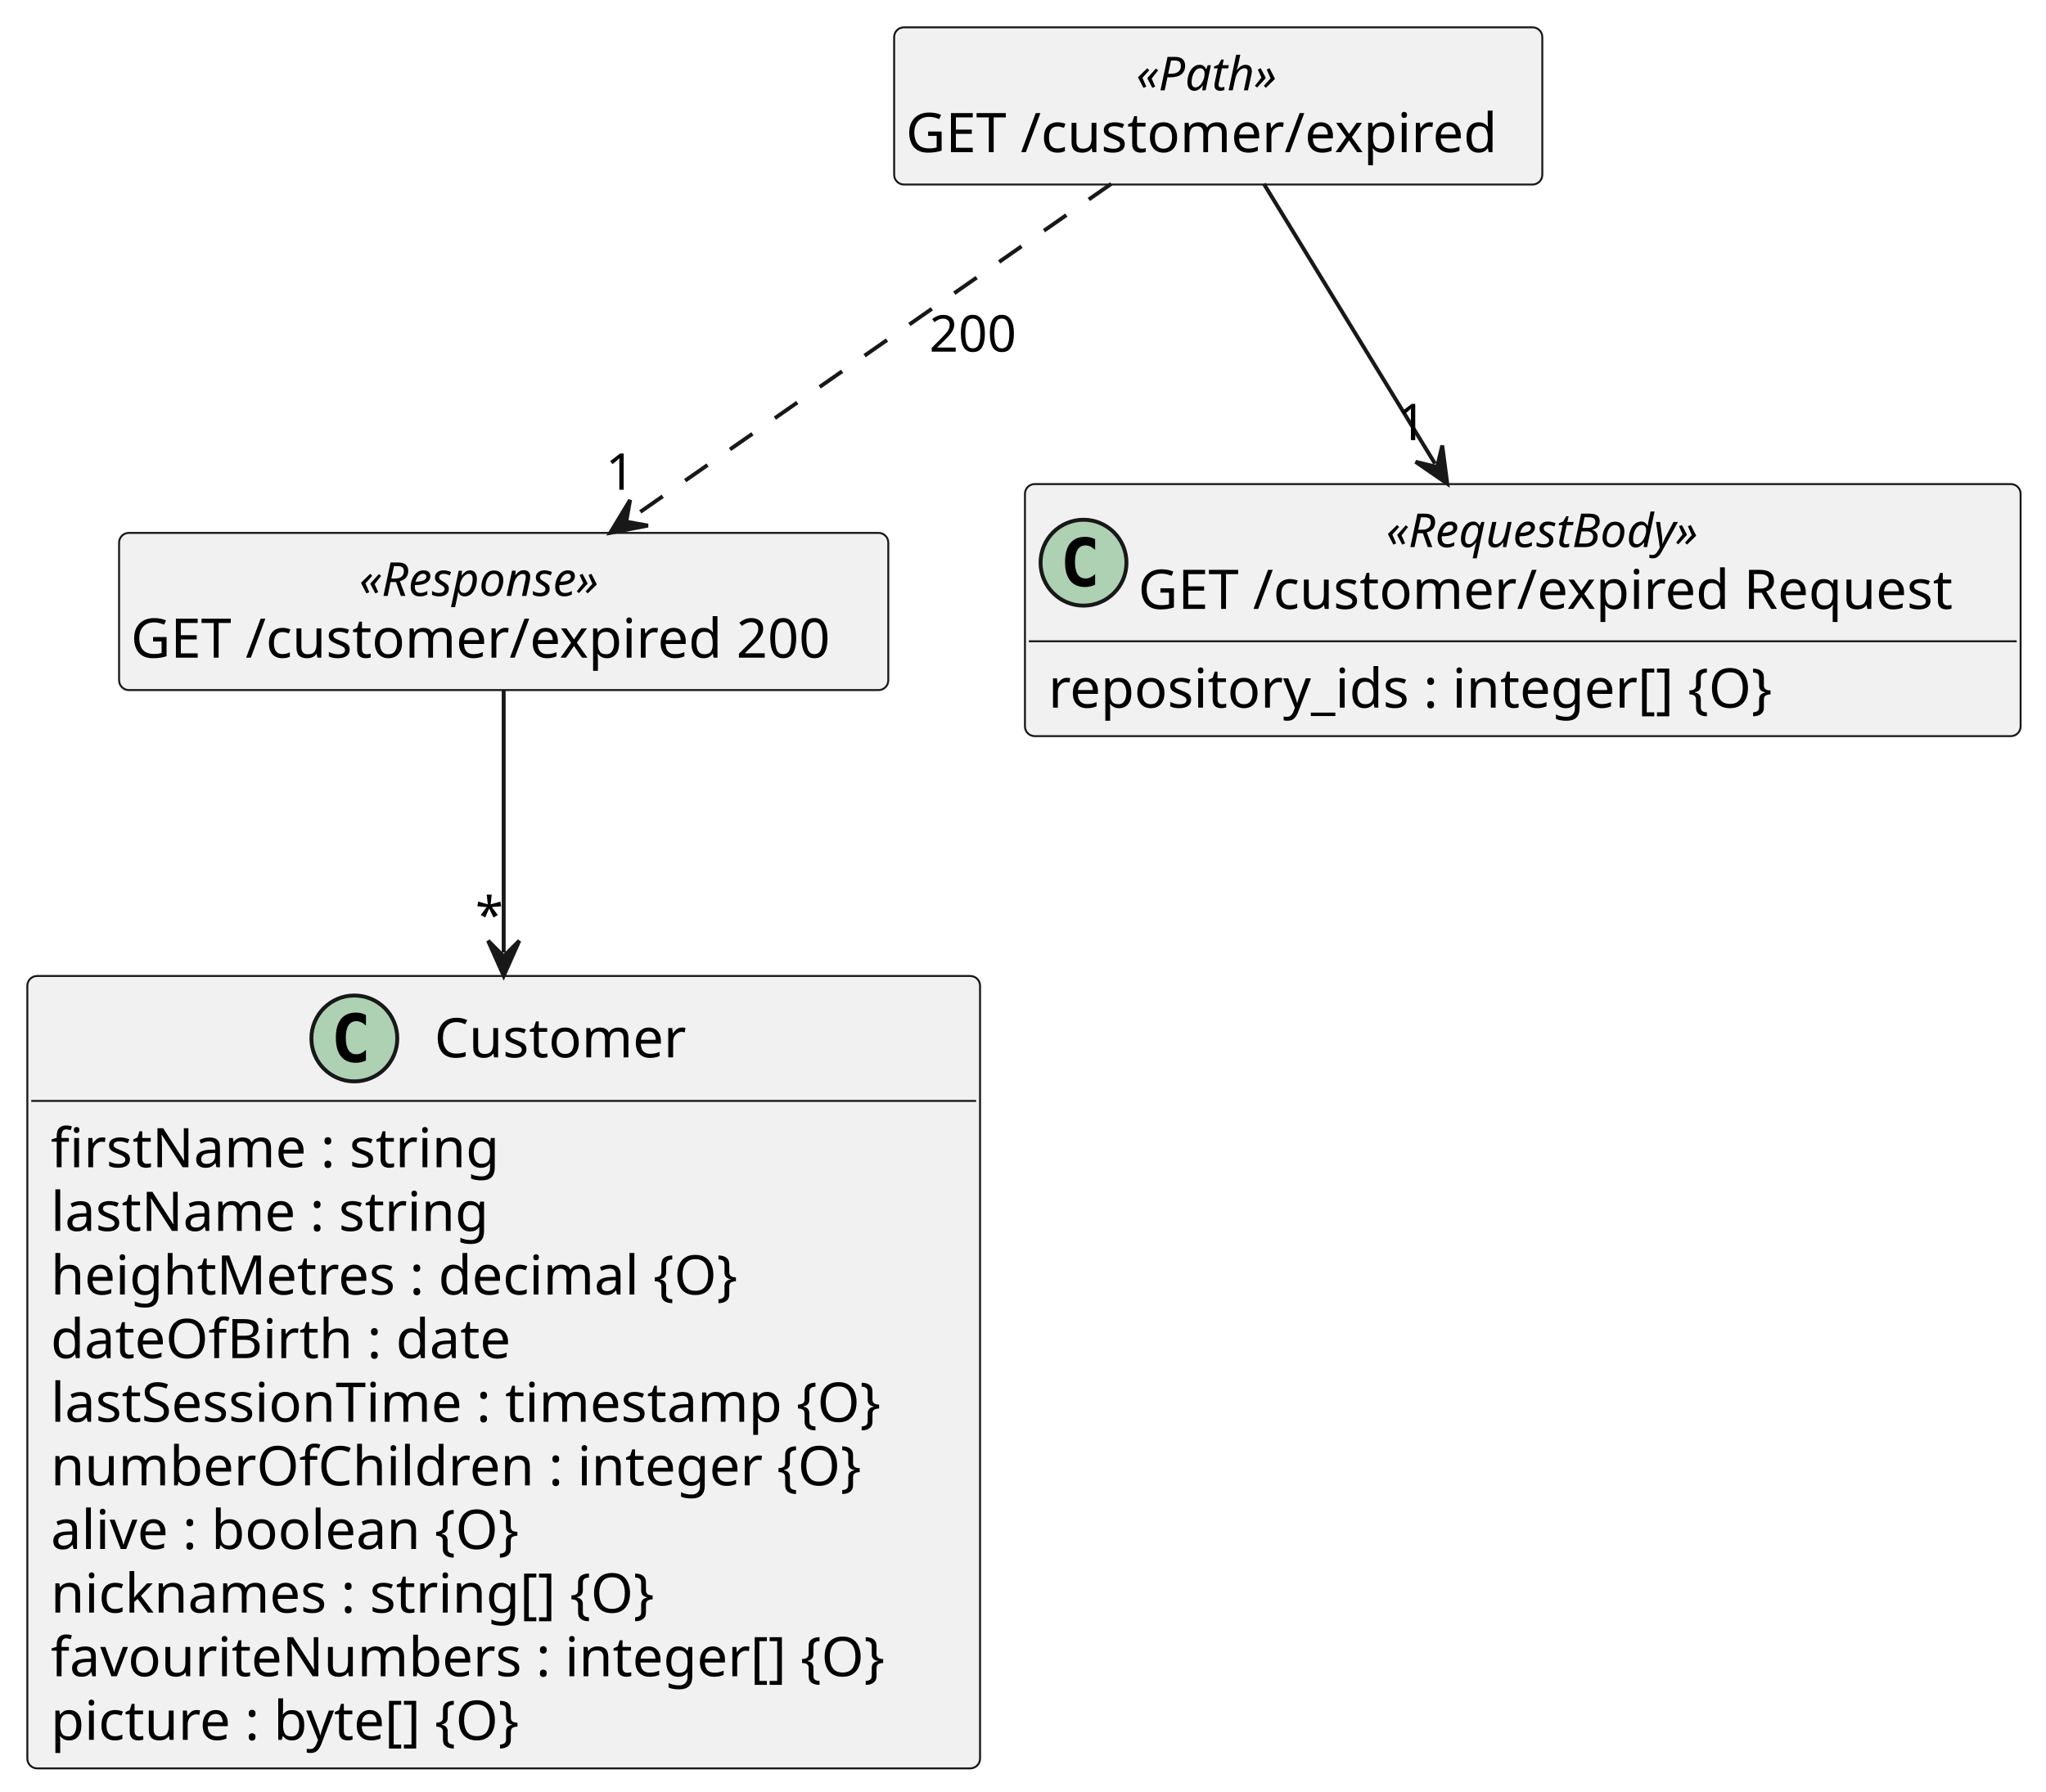
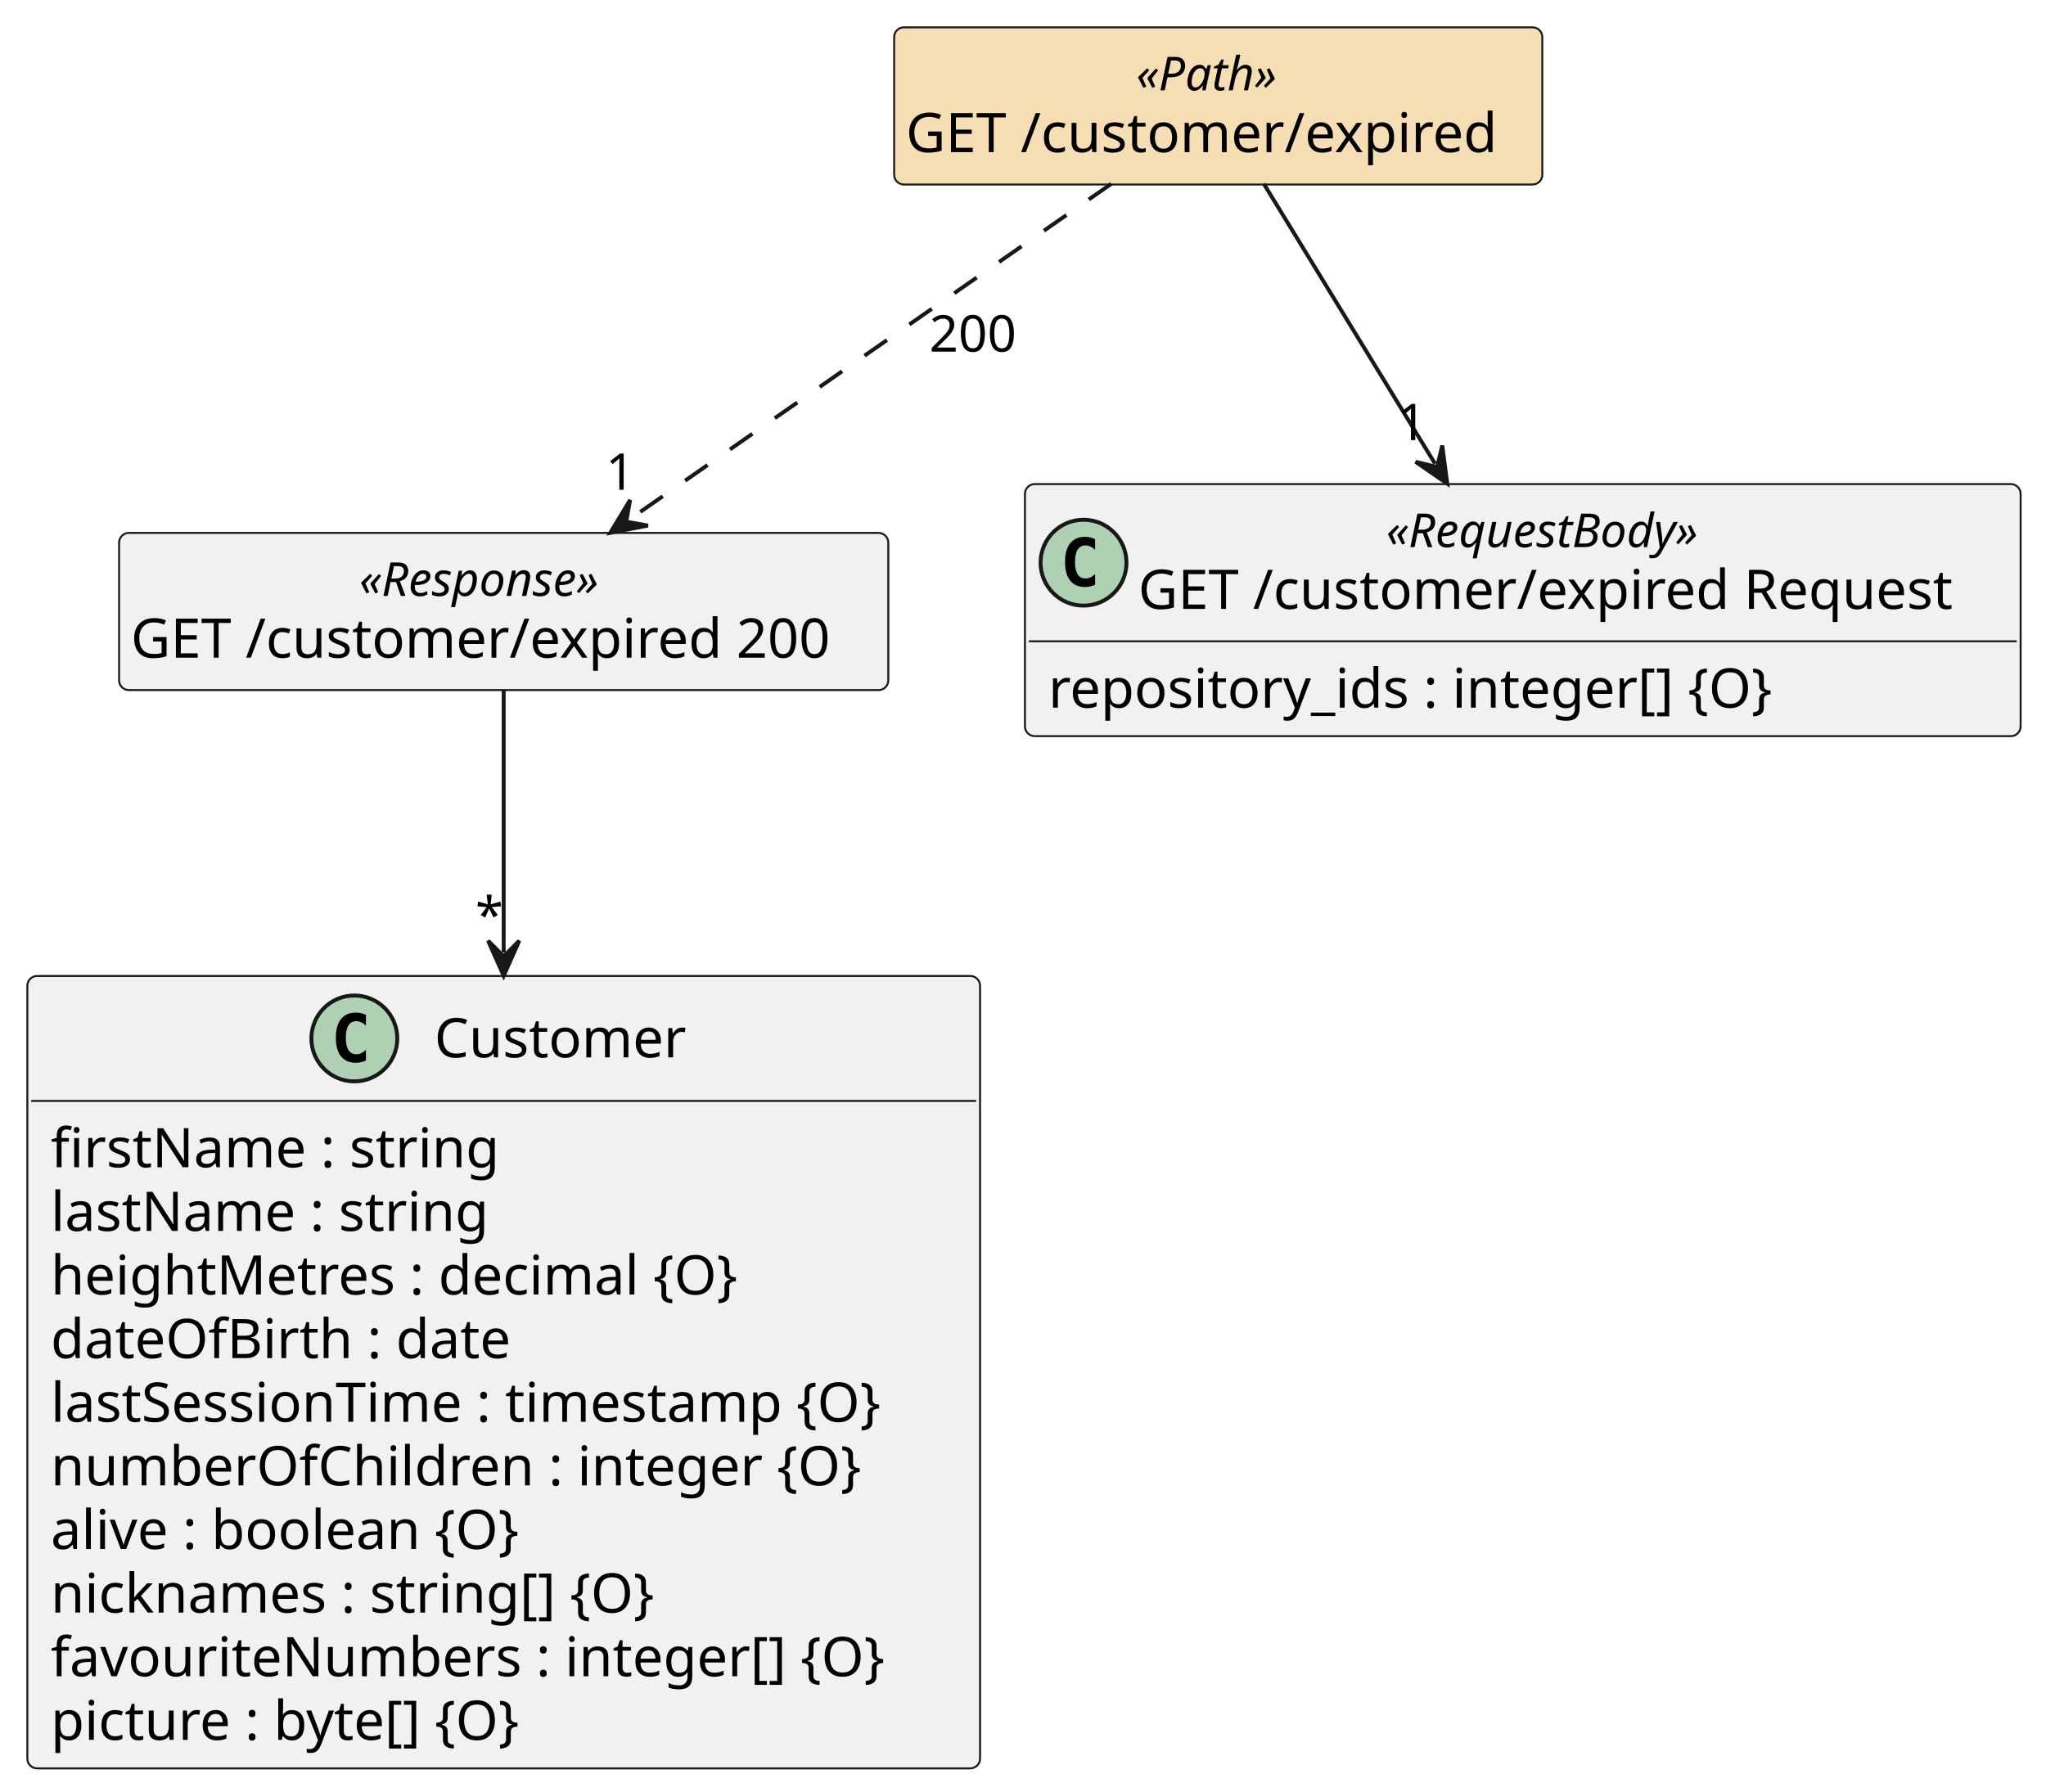
<svg xmlns="http://www.w3.org/2000/svg" contentStyleType="text/css" height="459px" preserveAspectRatio="none" style="width:524px;height:459px;background:#FFFFFF;" version="1.1" viewBox="0 0 524 459" width="524px" zoomAndPan="magnify">
  <defs />
  <g>
    <g id="elem_Customer">
-       <rect codeLine="8" fill="#F1F1F1" height="202.969" id="Customer" rx="2.5" ry="2.5" style="stroke:#181818;stroke-width:0.5;" width="244" x="7" y="250" />
+       <rect codeLine="11" fill="#F1F1F1" height="202.969" id="Customer" rx="2.5" ry="2.5" style="stroke:#181818;stroke-width:0.5;" width="244" x="7" y="250" />
      <ellipse cx="90.75" cy="266" fill="#ADD1B2" rx="11" ry="11" style="stroke:#181818;stroke-width:1.0;" />
      <path d="M93.719,271.641 Q93.141,271.938 92.5,272.078 Q91.859,272.234 91.156,272.234 Q88.656,272.234 87.328,270.594 Q86.016,268.938 86.016,265.812 Q86.016,262.688 87.328,261.031 Q88.656,259.375 91.156,259.375 Q91.859,259.375 92.5,259.531 Q93.156,259.688 93.719,259.984 L93.719,262.703 Q93.094,262.125 92.5,261.859 Q91.906,261.578 91.281,261.578 Q89.938,261.578 89.25,262.656 Q88.562,263.719 88.562,265.812 Q88.562,267.906 89.25,268.984 Q89.938,270.047 91.281,270.047 Q91.906,270.047 92.5,269.781 Q93.094,269.5 93.719,268.922 L93.719,271.641 Z " fill="#000000" />
      <text fill="#000000" font-family="sans-serif" font-size="14" lengthAdjust="spacing" textLength="68" x="111.25" y="270.847">Customer</text>
      <line style="stroke:#181818;stroke-width:0.5;" x1="8" x2="250" y1="282" y2="282" />
      <text fill="#000000" font-family="sans-serif" font-size="14" lengthAdjust="spacing" textLength="117" x="13" y="298.995">firstName : string</text>
      <text fill="#000000" font-family="sans-serif" font-size="14" lengthAdjust="spacing" textLength="116" x="13" y="315.292">lastName : string</text>
      <text fill="#000000" font-family="sans-serif" font-size="14" lengthAdjust="spacing" textLength="191" x="13" y="331.589">heightMetres : decimal {O}</text>
      <text fill="#000000" font-family="sans-serif" font-size="14" lengthAdjust="spacing" textLength="122" x="13" y="347.886">dateOfBirth : date</text>
      <text fill="#000000" font-family="sans-serif" font-size="14" lengthAdjust="spacing" textLength="232" x="13" y="364.183">lastSessionTime : timestamp {O}</text>
      <text fill="#000000" font-family="sans-serif" font-size="14" lengthAdjust="spacing" textLength="221" x="13" y="380.479">numberOfChildren : integer {O}</text>
      <text fill="#000000" font-family="sans-serif" font-size="14" lengthAdjust="spacing" textLength="132" x="13" y="396.776">alive : boolean {O}</text>
      <text fill="#000000" font-family="sans-serif" font-size="14" lengthAdjust="spacing" textLength="170" x="13" y="413.073">nicknames : string[] {O}</text>
      <text fill="#000000" font-family="sans-serif" font-size="14" lengthAdjust="spacing" textLength="227" x="13" y="429.37">favouriteNumbers : integer[] {O}</text>
      <text fill="#000000" font-family="sans-serif" font-size="14" lengthAdjust="spacing" textLength="134" x="13" y="445.667">picture : byte[] {O}</text>
    </g>
    <g id="elem_GET /customer/expired">
-       <rect codeLine="21" fill="#F1F1F1" height="40.266" id="GET /customer/expired" rx="2.5" ry="2.5" style="stroke:#181818;stroke-width:0.5;" width="166" x="229" y="7" />
+       <rect codeLine="24" fill="#F5DEB3" height="40.266" id="GET /customer/expired" rx="2.5" ry="2.5" style="stroke:#181818;stroke-width:0.5;" width="166" x="229" y="7" />
      <text fill="#000000" font-family="sans-serif" font-size="12" font-style="italic" lengthAdjust="spacing" textLength="42" x="291" y="23.139">«Path»</text>
      <text fill="#000000" font-family="sans-serif" font-size="14" lengthAdjust="spacing" textLength="160" x="232" y="38.964">GET /customer/expired</text>
    </g>
    <g id="elem_GET /customer/expired 200">
-       <rect codeLine="24" fill="#F1F1F1" height="40.266" id="GET /customer/expired 200" rx="2.5" ry="2.5" style="stroke:#181818;stroke-width:0.5;" width="197" x="30.5" y="136.5" />
+       <rect codeLine="27" fill="#F1F1F1" height="40.266" id="GET /customer/expired 200" rx="2.5" ry="2.5" style="stroke:#181818;stroke-width:0.5;" width="197" x="30.5" y="136.5" />
      <text fill="#000000" font-family="sans-serif" font-size="12" font-style="italic" lengthAdjust="spacing" textLength="74" x="92" y="152.639">«Response»</text>
      <text fill="#000000" font-family="sans-serif" font-size="14" lengthAdjust="spacing" textLength="191" x="33.5" y="168.464">GET /customer/expired 200</text>
    </g>
    <g id="elem_GET /customer/expired Request">
-       <rect codeLine="27" fill="#F1F1F1" height="64.562" id="GET /customer/expired Request" rx="2.5" ry="2.5" style="stroke:#181818;stroke-width:0.5;" width="255" x="262.5" y="124" />
+       <rect codeLine="30" fill="#F1F1F1" height="64.562" id="GET /customer/expired Request" rx="2.5" ry="2.5" style="stroke:#181818;stroke-width:0.5;" width="255" x="262.5" y="124" />
      <ellipse cx="277.5" cy="144.133" fill="#ADD1B2" rx="11" ry="11" style="stroke:#181818;stroke-width:1.0;" />
      <path d="M280.469,149.773 Q279.891,150.07 279.25,150.211 Q278.609,150.367 277.906,150.367 Q275.406,150.367 274.078,148.727 Q272.766,147.07 272.766,143.945 Q272.766,140.82 274.078,139.164 Q275.406,137.508 277.906,137.508 Q278.609,137.508 279.25,137.664 Q279.906,137.82 280.469,138.117 L280.469,140.836 Q279.844,140.258 279.25,139.992 Q278.656,139.711 278.031,139.711 Q276.688,139.711 276,140.789 Q275.312,141.852 275.312,143.945 Q275.312,146.039 276,147.117 Q276.688,148.18 278.031,148.18 Q278.656,148.18 279.25,147.914 Q279.844,147.633 280.469,147.055 L280.469,149.773 Z " fill="#000000" />
      <text fill="#000000" font-family="sans-serif" font-size="12" font-style="italic" lengthAdjust="spacing" textLength="96" x="355" y="140.139">«RequestBody»</text>
      <text fill="#000000" font-family="sans-serif" font-size="14" lengthAdjust="spacing" textLength="223" x="291.5" y="155.964">GET /customer/expired Request</text>
      <line style="stroke:#181818;stroke-width:0.5;" x1="263.5" x2="516.5" y1="164.266" y2="164.266" />
      <text fill="#000000" font-family="sans-serif" font-size="14" lengthAdjust="spacing" textLength="201" x="268.5" y="181.261">repository_ids : integer[] {O}</text>
    </g>
    <g id="link_GET /customer/expired 200_Customer">
-       <path codeLine="31" d="M129,176.71 C129,194.35 129,215.93 129,243.97 " fill="none" id="GET /customer/expired 200-to-Customer" style="stroke:#181818;stroke-width:1.0;" />
+       <path codeLine="34" d="M129,176.71 C129,194.35 129,215.93 129,243.97 " fill="none" id="GET /customer/expired 200-to-Customer" style="stroke:#181818;stroke-width:1.0;" />
      <polygon fill="#181818" points="129,249.97,133,240.97,129,244.97,125,240.97,129,249.97" style="stroke:#181818;stroke-width:1.0;" />
      <text fill="#000000" font-family="sans-serif" font-size="13" lengthAdjust="spacing" textLength="7" x="121.743" y="239.036">*</text>
    </g>
    <g id="link_GET /customer/expired_GET /customer/expired 200">
-       <path codeLine="33" d="M284.6,47.09 C250,71.19 195.753,108.99 161.203,133.06 " fill="none" id="GET /customer/expired-to-GET /customer/expired 200" style="stroke:#181818;stroke-width:1.0;stroke-dasharray:7.0,7.0;" />
+       <path codeLine="36" d="M284.6,47.09 C250,71.19 195.753,108.99 161.203,133.06 " fill="none" id="GET /customer/expired-to-GET /customer/expired 200" style="stroke:#181818;stroke-width:1.0;stroke-dasharray:7.0,7.0;" />
      <polygon fill="#181818" points="156.28,136.49,165.951,134.627,160.383,133.632,161.378,128.063,156.28,136.49" style="stroke:#181818;stroke-width:1.0;" />
      <text fill="#000000" font-family="sans-serif" font-size="13" lengthAdjust="spacing" textLength="24" x="238" y="90.067">200</text>
      <text fill="#000000" font-family="sans-serif" font-size="13" lengthAdjust="spacing" textLength="8" x="155.119" y="125.456">1</text>
    </g>
    <g id="link_GET /customer/expired_GET /customer/expired Request">
-       <path codeLine="35" d="M323.68,47.09 C336.09,67.37 352.779,94.662 367.529,118.772 " fill="none" id="GET /customer/expired-to-GET /customer/expired Request" style="stroke:#181818;stroke-width:1.0;" />
+       <path codeLine="38" d="M323.68,47.09 C336.09,67.37 352.779,94.662 367.529,118.772 " fill="none" id="GET /customer/expired-to-GET /customer/expired Request" style="stroke:#181818;stroke-width:1.0;" />
      <polygon fill="#181818" points="370.66,123.89,369.375,114.125,368.051,119.625,362.551,118.3,370.66,123.89" style="stroke:#181818;stroke-width:1.0;" />
      <text fill="#000000" font-family="sans-serif" font-size="13" lengthAdjust="spacing" textLength="8" x="357.846" y="112.743">1</text>
    </g>
  </g>
</svg>
